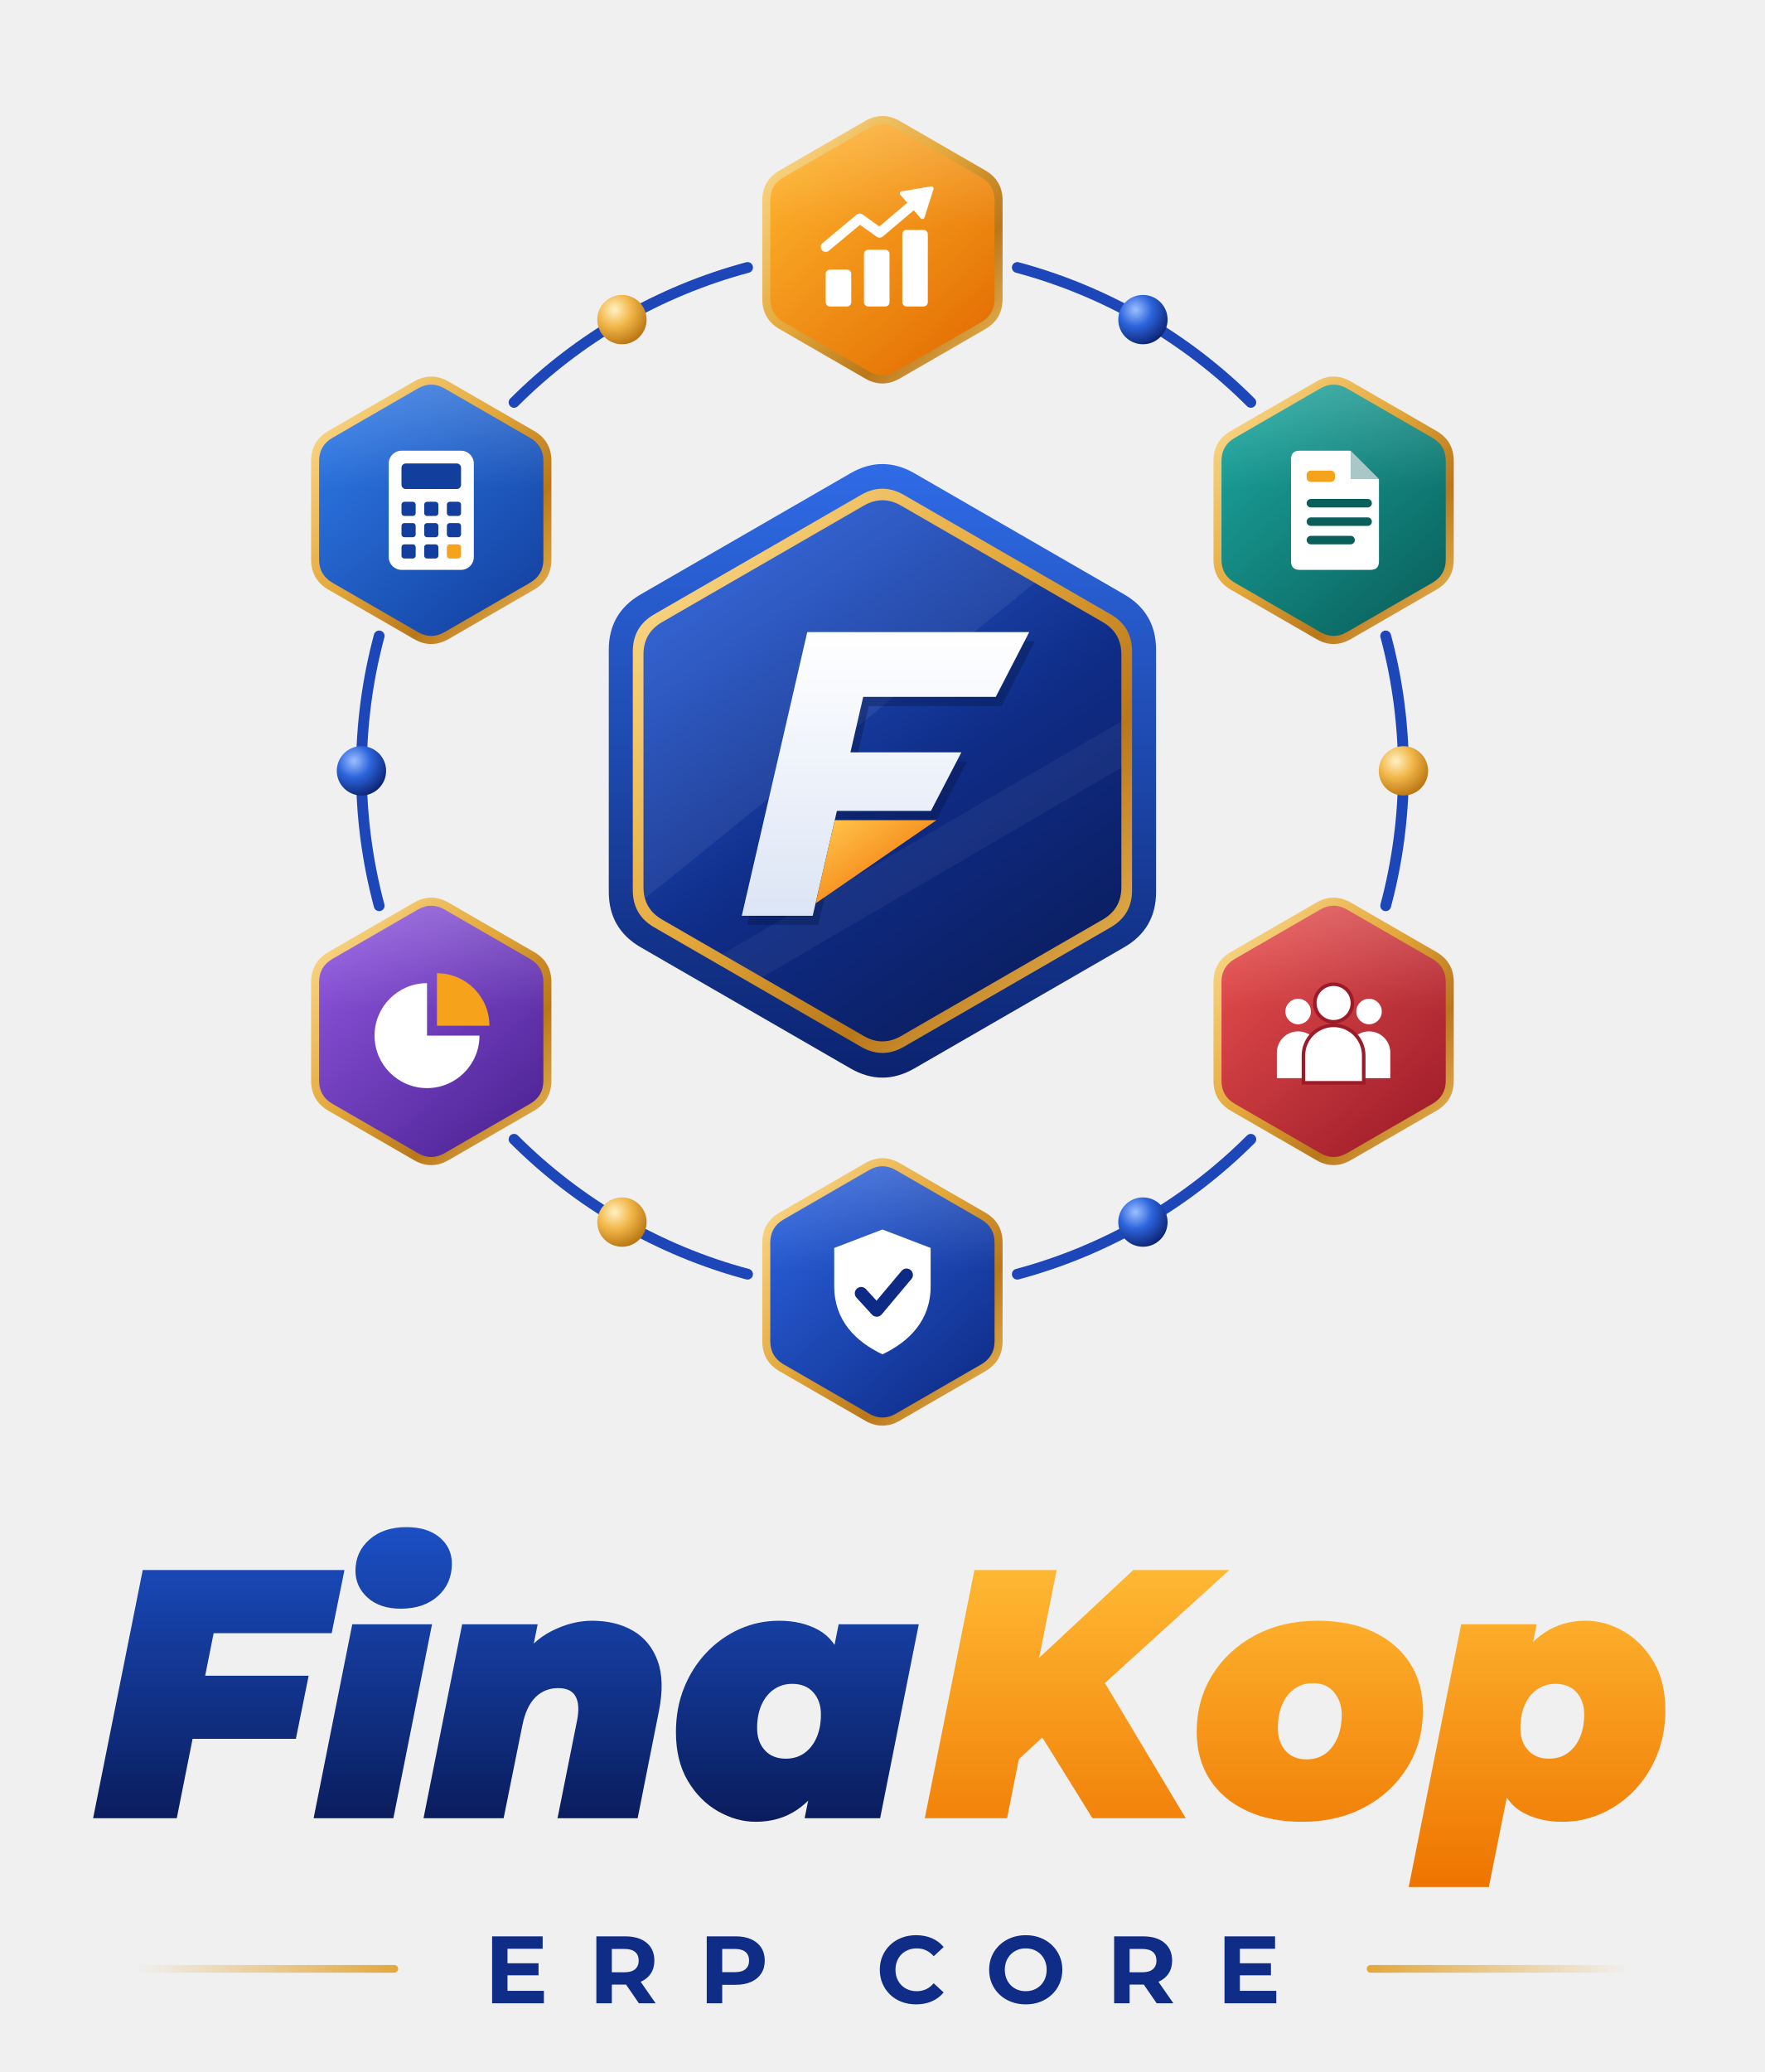
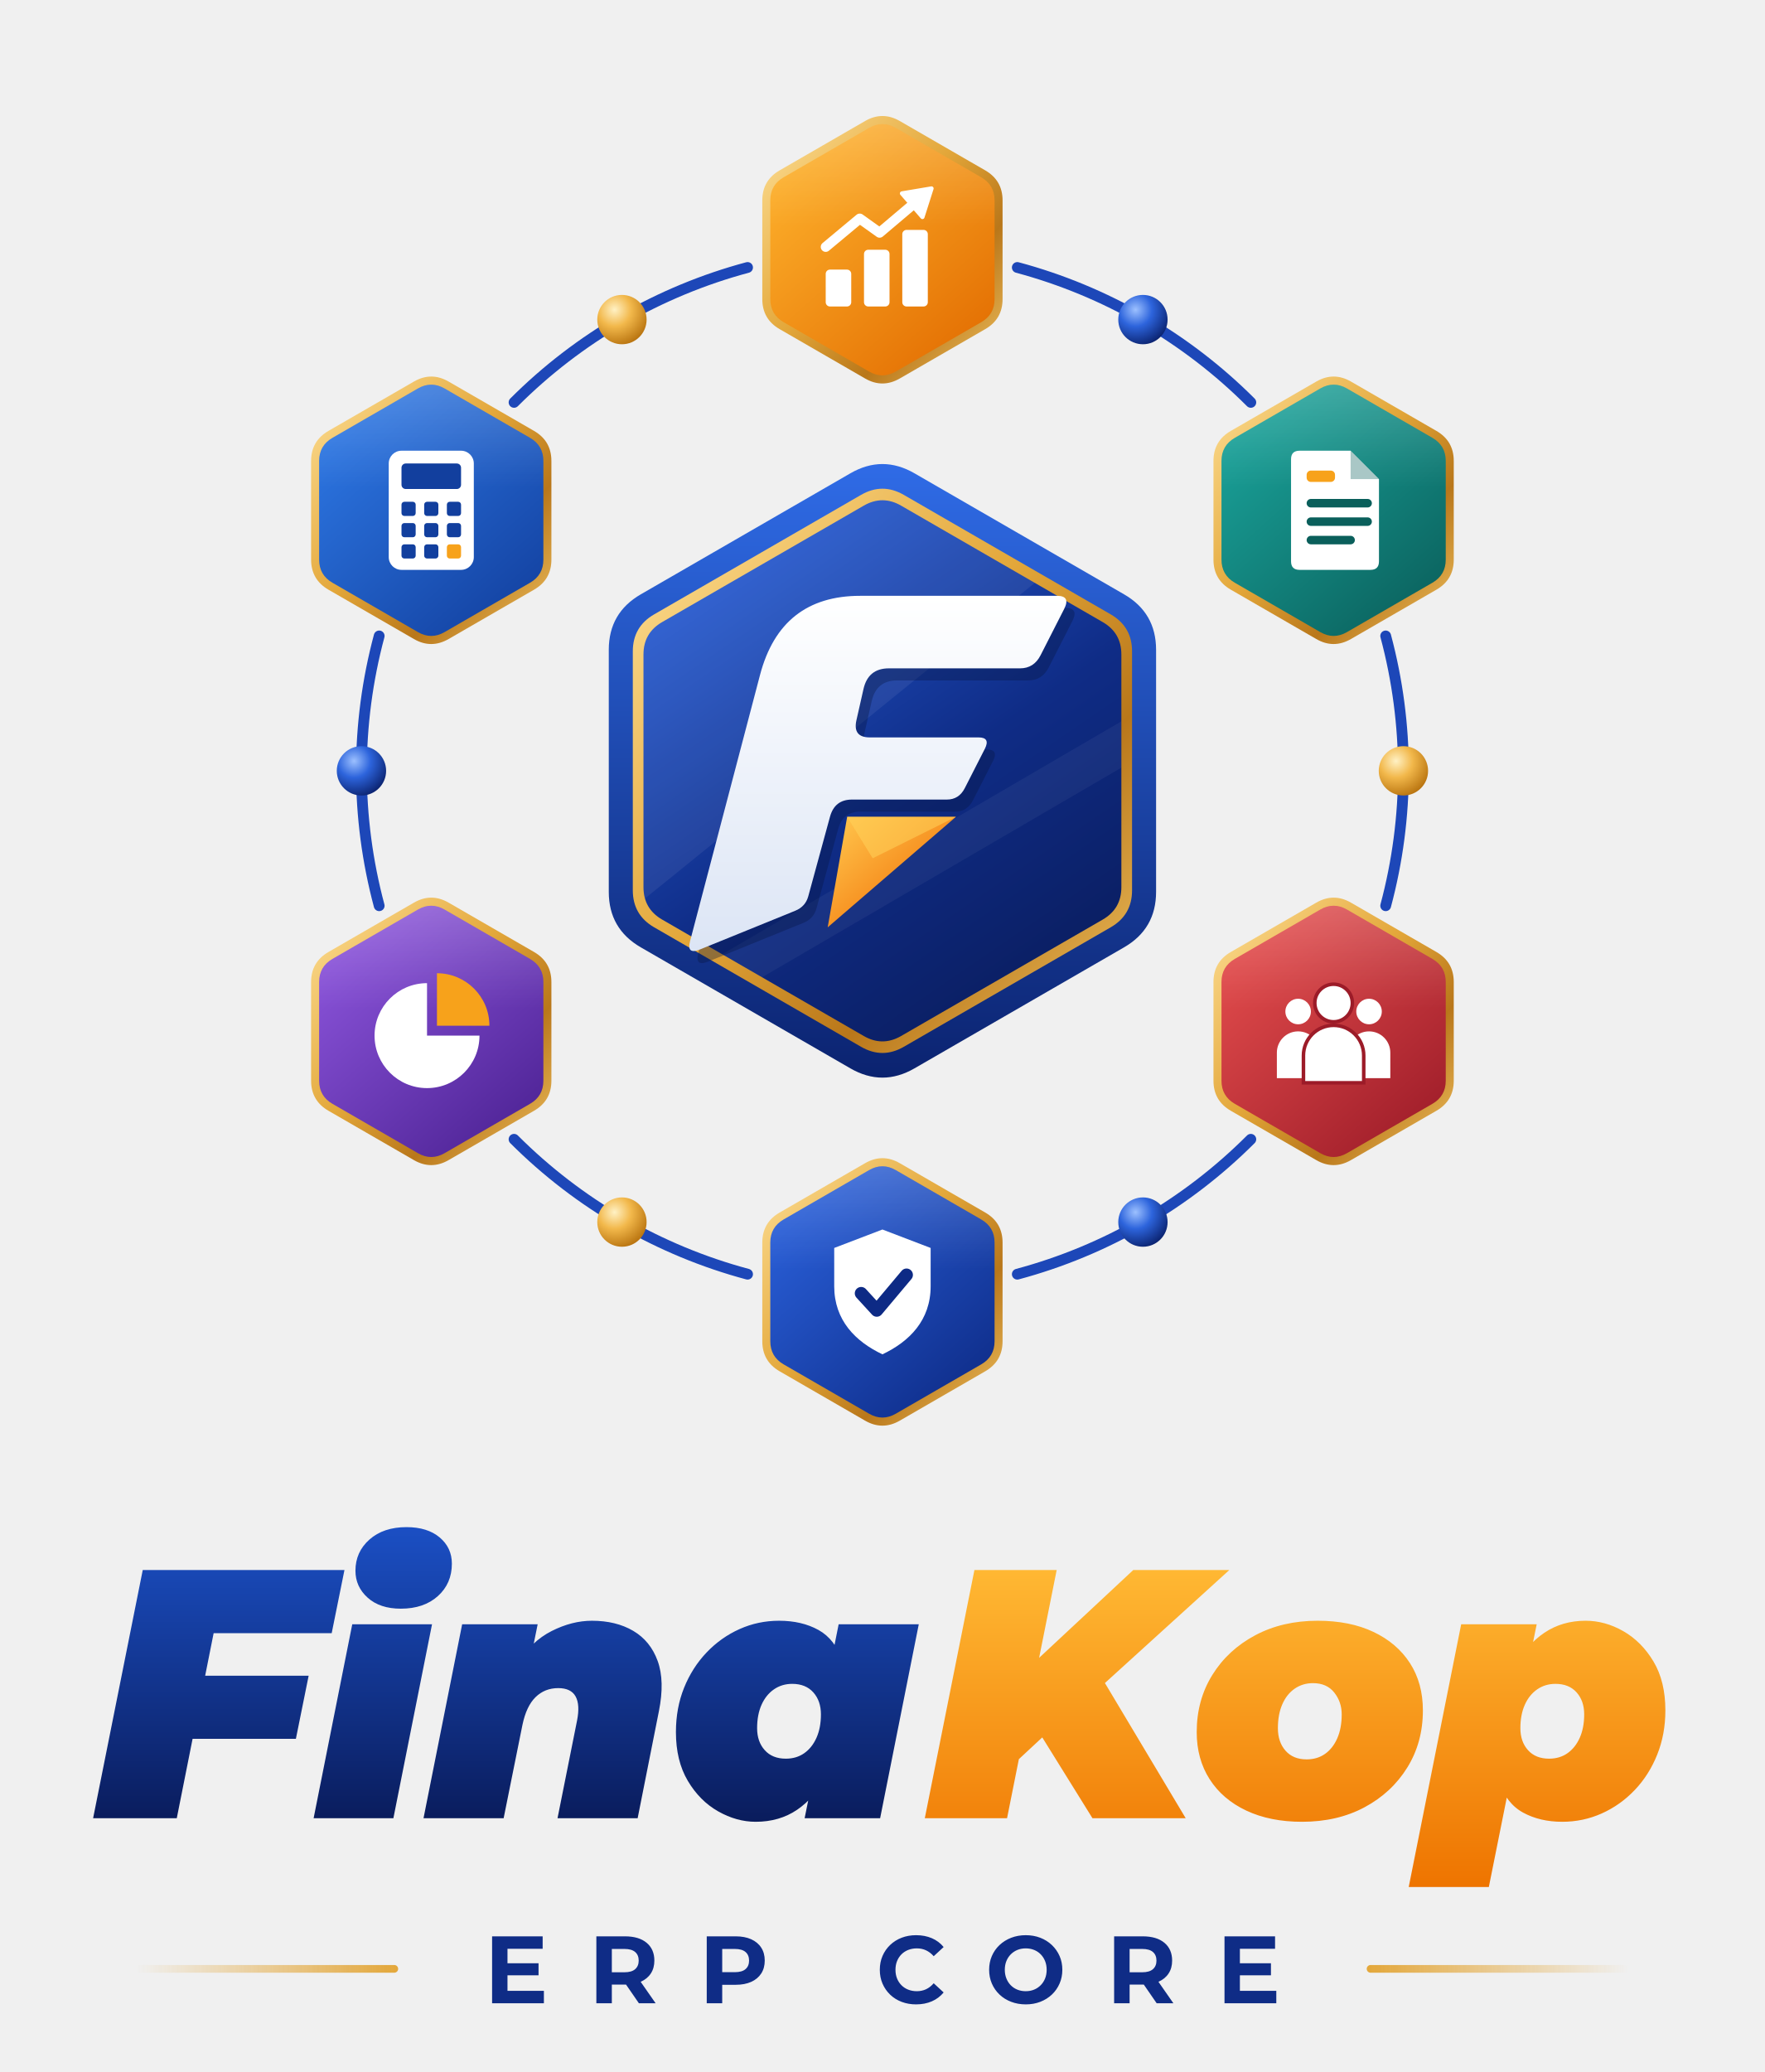
<svg xmlns="http://www.w3.org/2000/svg" viewBox="0 0 1145 1344" width="1145" height="1344">
  <defs>
    <linearGradient id="gGold" x1="0" y1="0" x2="1" y2="1">
      <stop offset="0" stop-color="#FFE29A" />
      <stop offset="0.45" stop-color="#E3A73A" />
      <stop offset="0.7" stop-color="#B9771A" />
      <stop offset="1" stop-color="#F4C766" />
    </linearGradient>
    <linearGradient id="gCore" x1="0.2" y1="0" x2="0.8" y2="1">
      <stop offset="0" stop-color="#2860DA" />
      <stop offset="0.55" stop-color="#0F2C86" />
      <stop offset="1" stop-color="#0A1C5C" />
    </linearGradient>
    <linearGradient id="gCoreRim" x1="0" y1="0" x2="0" y2="1">
      <stop offset="0" stop-color="#2F6BE6" />
      <stop offset="1" stop-color="#0B2370" />
    </linearGradient>
    <linearGradient id="gF" x1="0" y1="0" x2="0" y2="1">
      <stop offset="0" stop-color="#FFFFFF" />
      <stop offset="1" stop-color="#DCE5F5" />
    </linearGradient>
    <linearGradient id="gAcc" x1="0" y1="0" x2="1" y2="1">
      <stop offset="0" stop-color="#FFC24A" />
      <stop offset="1" stop-color="#F06A00" />
    </linearGradient>
    <linearGradient id="gFina" x1="0" y1="0" x2="0" y2="1">
      <stop offset="0" stop-color="#1B4FC4" />
      <stop offset="1" stop-color="#0A1C5C" />
    </linearGradient>
    <linearGradient id="gKop" x1="0" y1="0" x2="0" y2="1">
      <stop offset="0" stop-color="#FFB833" />
      <stop offset="1" stop-color="#EE7400" />
    </linearGradient>
    <linearGradient id="gLineL" x1="0" y1="0" x2="1" y2="0">
      <stop offset="0" stop-color="#E3A73A" stop-opacity="0" />
      <stop offset="1" stop-color="#E3A73A" />
    </linearGradient>
    <linearGradient id="gLineR" x1="0" y1="0" x2="1" y2="0">
      <stop offset="0" stop-color="#E3A73A" />
      <stop offset="1" stop-color="#E3A73A" stop-opacity="0" />
    </linearGradient>
    <radialGradient id="gNodeGold" cx="0.35" cy="0.3" r="0.75">
      <stop offset="0" stop-color="#FFF1C4" />
      <stop offset="0.45" stop-color="#F2B84B" />
      <stop offset="1" stop-color="#B8730F" />
    </radialGradient>
    <radialGradient id="gNodeBlue" cx="0.35" cy="0.3" r="0.75">
      <stop offset="0" stop-color="#9CC0FF" />
      <stop offset="0.45" stop-color="#2D64DC" />
      <stop offset="1" stop-color="#0B2370" />
    </radialGradient>
    <linearGradient id="gShine" x1="0" y1="0" x2="0" y2="1">
      <stop offset="0" stop-color="#FFFFFF" stop-opacity="0.22" />
      <stop offset="1" stop-color="#FFFFFF" stop-opacity="0" />
    </linearGradient>
    <linearGradient id="gS0" x1="0.1" y1="0" x2="0.9" y2="1">
      <stop offset="0" stop-color="#FFB52E" />
      <stop offset="1" stop-color="#E26B00" />
    </linearGradient>
    <linearGradient id="gS1" x1="0.1" y1="0" x2="0.9" y2="1">
      <stop offset="0" stop-color="#1BA79E" />
      <stop offset="1" stop-color="#0A5F5B" />
    </linearGradient>
    <linearGradient id="gS2" x1="0.1" y1="0" x2="0.9" y2="1">
      <stop offset="0" stop-color="#E8504F" />
      <stop offset="1" stop-color="#9C1B28" />
    </linearGradient>
    <linearGradient id="gS3" x1="0.1" y1="0" x2="0.9" y2="1">
      <stop offset="0" stop-color="#2C64E0" />
      <stop offset="1" stop-color="#0D2A85" />
    </linearGradient>
    <linearGradient id="gS4" x1="0.1" y1="0" x2="0.9" y2="1">
      <stop offset="0" stop-color="#9058E0" />
      <stop offset="1" stop-color="#4B2192" />
    </linearGradient>
    <linearGradient id="gS5" x1="0.1" y1="0" x2="0.9" y2="1">
      <stop offset="0" stop-color="#2F7BE8" />
      <stop offset="1" stop-color="#123F9E" />
    </linearGradient>
    <clipPath id="cCore">
      <path d="M512.12,328.00 Q500.00,321.00 487.88,328.00 L357.11,403.50 Q344.98,410.50 344.98,424.50 L344.98,575.50 Q344.98,589.50 357.11,596.50 L487.88,672.00 Q500.00,679.00 512.12,672.00 L642.89,596.50 Q655.02,589.50 655.02,575.50 L655.02,424.50 Q655.02,410.50 642.89,403.50 Z" />
    </clipPath>
    <clipPath id="cS0">
      <path d="M508.66,83.00 Q500.00,78.00 491.34,83.00 L435.91,115.00 Q427.25,120.00 427.25,130.00 L427.25,194.00 Q427.25,204.00 435.91,209.00 L491.34,241.00 Q500.00,246.00 508.66,241.00 L564.09,209.00 Q572.75,204.00 572.75,194.00 L572.75,130.00 Q572.75,120.00 564.09,115.00 Z" />
    </clipPath>
    <clipPath id="cS1">
      <path d="M801.38,252.00 Q792.72,247.00 784.06,252.00 L728.63,284.00 Q719.97,289.00 719.97,299.00 L719.97,363.00 Q719.97,373.00 728.63,378.00 L784.06,410.00 Q792.72,415.00 801.38,410.00 L856.80,378.00 Q865.46,373.00 865.46,363.00 L865.46,299.00 Q865.46,289.00 856.80,284.00 Z" />
    </clipPath>
    <clipPath id="cS2">
      <path d="M801.38,590.00 Q792.72,585.00 784.06,590.00 L728.63,622.00 Q719.97,627.00 719.97,637.00 L719.97,701.00 Q719.97,711.00 728.63,716.00 L784.06,748.00 Q792.72,753.00 801.38,748.00 L856.80,716.00 Q865.46,711.00 865.46,701.00 L865.46,637.00 Q865.46,627.00 856.80,622.00 Z" />
    </clipPath>
    <clipPath id="cS3">
      <path d="M508.66,759.00 Q500.00,754.00 491.34,759.00 L435.91,791.00 Q427.25,796.00 427.25,806.00 L427.25,870.00 Q427.25,880.00 435.91,885.00 L491.34,917.00 Q500.00,922.00 508.66,917.00 L564.09,885.00 Q572.75,880.00 572.75,870.00 L572.75,806.00 Q572.75,796.00 564.09,791.00 Z" />
    </clipPath>
    <clipPath id="cS4">
      <path d="M215.94,590.00 Q207.28,585.00 198.62,590.00 L143.20,622.00 Q134.54,627.00 134.54,637.00 L134.54,701.00 Q134.54,711.00 143.20,716.00 L198.62,748.00 Q207.28,753.00 215.94,748.00 L271.37,716.00 Q280.03,711.00 280.03,701.00 L280.03,637.00 Q280.03,627.00 271.37,622.00 Z" />
    </clipPath>
    <clipPath id="cS5">
      <path d="M215.94,252.00 Q207.28,247.00 198.62,252.00 L143.20,284.00 Q134.54,289.00 134.54,299.00 L134.54,363.00 Q134.54,373.00 143.20,378.00 L198.62,410.00 Q207.28,415.00 215.94,410.00 L271.37,378.00 Q280.03,373.00 280.03,363.00 L280.03,299.00 Q280.03,289.00 271.37,284.00 Z" />
    </clipPath>
  </defs>
  <g transform="translate(72.5,0)">
    <path d="M739.0,261.0 A338,338 0 0 0 587.5,173.5" fill="none" stroke="#1D47B8" stroke-width="7" stroke-linecap="round" />
    <path d="M412.5,173.5 A338,338 0 0 0 261.0,261.0" fill="none" stroke="#1D47B8" stroke-width="7" stroke-linecap="round" />
    <path d="M173.5,412.5 A338,338 0 0 0 173.5,587.5" fill="none" stroke="#1D47B8" stroke-width="7" stroke-linecap="round" />
    <path d="M261.0,739.0 A338,338 0 0 0 412.5,826.5" fill="none" stroke="#1D47B8" stroke-width="7" stroke-linecap="round" />
    <path d="M587.5,826.5 A338,338 0 0 0 739.0,739.0" fill="none" stroke="#1D47B8" stroke-width="7" stroke-linecap="round" />
    <path d="M826.5,587.5 A338,338 0 0 0 826.5,412.5" fill="none" stroke="#1D47B8" stroke-width="7" stroke-linecap="round" />
    <circle cx="838.0" cy="500.0" r="16" fill="url(#gNodeGold)" />
    <circle cx="669.0" cy="207.3" r="16" fill="url(#gNodeBlue)" />
    <circle cx="331.0" cy="207.3" r="16" fill="url(#gNodeGold)" />
    <circle cx="162.0" cy="500.0" r="16" fill="url(#gNodeBlue)" />
    <circle cx="331.0" cy="792.7" r="16" fill="url(#gNodeGold)" />
    <circle cx="669.0" cy="792.7" r="16" fill="url(#gNodeBlue)" />
  </g>
  <g transform="translate(72.5,0)">
    <path d="M520.78,307.00 Q500.00,295.00 479.22,307.00 L343.25,385.50 Q322.46,397.50 322.46,421.50 L322.46,578.50 Q322.46,602.50 343.25,614.50 L479.22,693.00 Q500.00,705.00 520.78,693.00 L656.75,614.50 Q677.54,602.50 677.54,578.50 L677.54,421.50 Q677.54,397.50 656.75,385.50 Z" fill="url(#gCoreRim)" />
    <path d="M513.86,321.00 Q500.00,313.00 486.14,321.00 L351.91,398.50 Q338.05,406.50 338.05,422.50 L338.05,577.50 Q338.05,593.50 351.91,601.50 L486.14,679.00 Q500.00,687.00 513.86,679.00 L648.09,601.50 Q661.95,593.50 661.95,577.50 L661.95,422.50 Q661.95,406.50 648.09,398.50 Z" fill="url(#gGold)" />
    <path d="M512.12,328.00 Q500.00,321.00 487.88,328.00 L357.11,403.50 Q344.98,410.50 344.98,424.50 L344.98,575.50 Q344.98,589.50 357.11,596.50 L487.88,672.00 Q500.00,679.00 512.12,672.00 L642.89,596.50 Q655.02,589.50 655.02,575.50 L655.02,424.50 Q655.02,410.50 642.89,403.50 Z" fill="url(#gCore)" />
    <g clip-path="url(#cCore)">
      <path d="M300,280 L720,280 L300,620 Z" fill="#FFFFFF" opacity="0.07" />
      <path d="M300,675 L720,430 L720,460 L300,705 Z" fill="#FFFFFF" opacity="0.05" />
    </g>
  </g>
  <g transform="translate(72.5,0)">
    <path d="M511.26,78.50 Q500.00,72.00 488.74,78.50 L433.32,110.50 Q422.06,117.00 422.06,130.00 L422.06,194.00 Q422.06,207.00 433.32,213.50 L488.74,245.50 Q500.00,252.00 511.26,245.50 L566.68,213.50 Q577.94,207.00 577.94,194.00 L577.94,130.00 Q577.94,117.00 566.68,110.50 Z" fill="url(#gGold)" />
    <path d="M508.66,83.00 Q500.00,78.00 491.34,83.00 L435.91,115.00 Q427.25,120.00 427.25,130.00 L427.25,194.00 Q427.25,204.00 435.91,209.00 L491.34,241.00 Q500.00,246.00 508.66,241.00 L564.09,209.00 Q572.75,204.00 572.75,194.00 L572.75,130.00 Q572.75,120.00 564.09,115.00 Z" fill="url(#gS0)" />
    <g clip-path="url(#cS0)">
      <rect x="400.0" y="62.0" width="200" height="85" fill="url(#gShine)" />
    </g>
    <g transform="translate(500.0,162.0) scale(0.92)">
      <rect x="-40" y="14" width="18" height="26" rx="3" fill="#FFFFFF" />
      <rect x="-13" y="0" width="18" height="40" rx="3" fill="#FFFFFF" />
      <rect x="14" y="-14" width="18" height="54" rx="3" fill="#FFFFFF" />
      <polyline points="-40,-2 -16,-22 -2,-12 24,-34" fill="none" stroke="#FFFFFF" stroke-width="7" stroke-linecap="round" stroke-linejoin="round" />
      <polygon points="34.6,-43.2 28.2,-23.1 13.8,-39.7" fill="#FFFFFF" stroke="#FFFFFF" stroke-width="3" stroke-linejoin="round" />
    </g>
  </g>
  <g transform="translate(72.5,0)">
    <path d="M803.97,247.50 Q792.72,241.00 781.46,247.50 L726.03,279.50 Q714.77,286.00 714.77,299.00 L714.77,363.00 Q714.77,376.00 726.03,382.50 L781.46,414.50 Q792.72,421.00 803.97,414.50 L859.40,382.50 Q870.66,376.00 870.66,363.00 L870.66,299.00 Q870.66,286.00 859.40,279.50 Z" fill="url(#gGold)" />
    <path d="M801.38,252.00 Q792.72,247.00 784.06,252.00 L728.63,284.00 Q719.97,289.00 719.97,299.00 L719.97,363.00 Q719.97,373.00 728.63,378.00 L784.06,410.00 Q792.72,415.00 801.38,410.00 L856.80,378.00 Q865.46,373.00 865.46,363.00 L865.46,299.00 Q865.46,289.00 856.80,284.00 Z" fill="url(#gS1)" />
    <g clip-path="url(#cS1)">
      <rect x="692.7" y="231.0" width="200" height="85" fill="url(#gShine)" />
    </g>
    <g transform="translate(792.7,331.0) scale(0.92)">
      <path d="M-30,-36 Q-30,-42 -24,-42 H12 L32,-22 V36 Q32,42 26,42 H-24 Q-30,42 -30,36 Z" fill="#FFFFFF" />
      <path d="M12,-42 V-22 H32 Z" fill="#0A5F5B" opacity="0.35" />
      <rect x="-19" y="-8" width="46" height="6" rx="3" fill="#0A5F5B" />
      <rect x="-19" y="5" width="46" height="6" rx="3" fill="#0A5F5B" />
      <rect x="-19" y="18" width="34" height="6" rx="3" fill="#0A5F5B" />
      <rect x="-19" y="-28" width="20" height="8" rx="3" fill="#F7A21B" />
    </g>
  </g>
  <g transform="translate(72.5,0)">
    <path d="M803.97,585.50 Q792.72,579.00 781.46,585.50 L726.03,617.50 Q714.77,624.00 714.77,637.00 L714.77,701.00 Q714.77,714.00 726.03,720.50 L781.46,752.50 Q792.72,759.00 803.97,752.50 L859.40,720.50 Q870.66,714.00 870.66,701.00 L870.66,637.00 Q870.66,624.00 859.40,617.50 Z" fill="url(#gGold)" />
    <path d="M801.38,590.00 Q792.72,585.00 784.06,590.00 L728.63,622.00 Q719.97,627.00 719.97,637.00 L719.97,701.00 Q719.97,711.00 728.63,716.00 L784.06,748.00 Q792.72,753.00 801.38,748.00 L856.80,716.00 Q865.46,711.00 865.46,701.00 L865.46,637.00 Q865.46,627.00 856.80,622.00 Z" fill="url(#gS2)" />
    <g clip-path="url(#cS2)">
      <rect x="692.7" y="569.0" width="200" height="85" fill="url(#gShine)" />
    </g>
    <g transform="translate(792.7,669.0) scale(0.92)">
      <circle cx="-25" cy="-14" r="9" fill="#FFFFFF" />
      <path d="M-40,33 L-40,15 A15,15 0 0 1 -10,15 L-10,33 Z" fill="#FFFFFF" />
      <circle cx="25" cy="-14" r="9" fill="#FFFFFF" />
      <path d="M10,33 L10,15 A15,15 0 0 1 40,15 L40,33 Z" fill="#FFFFFF" />
      <g stroke="#9C1B28" stroke-width="5">
        <circle cx="0" cy="-20" r="12" fill="#FFFFFF" />
        <path d="M-20,35 L-20,17 A20,20 0 0 1 20,17 L20,35 Z" fill="#FFFFFF" />
      </g>
      <circle cx="0" cy="-20" r="12" fill="#FFFFFF" />
      <path d="M-20,35 L-20,17 A20,20 0 0 1 20,17 L20,35 Z" fill="#FFFFFF" />
    </g>
  </g>
  <g transform="translate(72.5,0)">
    <path d="M511.26,754.50 Q500.00,748.00 488.74,754.50 L433.32,786.50 Q422.06,793.00 422.06,806.00 L422.06,870.00 Q422.06,883.00 433.32,889.50 L488.74,921.50 Q500.00,928.00 511.26,921.50 L566.68,889.50 Q577.94,883.00 577.94,870.00 L577.94,806.00 Q577.94,793.00 566.68,786.50 Z" fill="url(#gGold)" />
    <path d="M508.66,759.00 Q500.00,754.00 491.34,759.00 L435.91,791.00 Q427.25,796.00 427.25,806.00 L427.25,870.00 Q427.25,880.00 435.91,885.00 L491.34,917.00 Q500.00,922.00 508.66,917.00 L564.09,885.00 Q572.75,880.00 572.75,870.00 L572.75,806.00 Q572.75,796.00 564.09,791.00 Z" fill="url(#gS3)" />
    <g clip-path="url(#cS3)">
      <rect x="400.0" y="738.0" width="200" height="85" fill="url(#gShine)" />
    </g>
    <g transform="translate(500.0,838.0) scale(0.92)">
      <path d="M0,-44 L34,-31 V-4 C34,20 19,35 0,44 C-19,35 -34,20 -34,-4 V-31 Z" fill="#FFFFFF" />
      <polyline points="-15,1 -4,13 17,-12" fill="none" stroke="#0D2A85" stroke-width="9" stroke-linecap="round" stroke-linejoin="round" />
    </g>
  </g>
  <g transform="translate(72.5,0)">
    <path d="M218.54,585.50 Q207.28,579.00 196.03,585.50 L140.60,617.50 Q129.34,624.00 129.34,637.00 L129.34,701.00 Q129.34,714.00 140.60,720.50 L196.03,752.50 Q207.28,759.00 218.54,752.50 L273.97,720.50 Q285.23,714.00 285.23,701.00 L285.23,637.00 Q285.23,624.00 273.97,617.50 Z" fill="url(#gGold)" />
    <path d="M215.94,590.00 Q207.28,585.00 198.62,590.00 L143.20,622.00 Q134.54,627.00 134.54,637.00 L134.54,701.00 Q134.54,711.00 143.20,716.00 L198.62,748.00 Q207.28,753.00 215.94,748.00 L271.37,716.00 Q280.03,711.00 280.03,701.00 L280.03,637.00 Q280.03,627.00 271.37,622.00 Z" fill="url(#gS4)" />
    <g clip-path="url(#cS4)">
      <rect x="107.3" y="569.0" width="200" height="85" fill="url(#gShine)" />
    </g>
    <g transform="translate(207.3,669.0) scale(0.92)">
      <path d="M-3,3 L-3,-34 A37,37 0 1 0 34,3 Z" fill="#FFFFFF" />
      <path d="M4,-4 L4,-41 A37,37 0 0 1 41,-4 Z" fill="#F7A21B" />
    </g>
  </g>
  <g transform="translate(72.5,0)">
    <path d="M218.54,247.50 Q207.28,241.00 196.03,247.50 L140.60,279.50 Q129.34,286.00 129.34,299.00 L129.34,363.00 Q129.34,376.00 140.60,382.50 L196.03,414.50 Q207.28,421.00 218.54,414.50 L273.97,382.50 Q285.23,376.00 285.23,363.00 L285.23,299.00 Q285.23,286.00 273.97,279.50 Z" fill="url(#gGold)" />
    <path d="M215.94,252.00 Q207.28,247.00 198.62,252.00 L143.20,284.00 Q134.54,289.00 134.54,299.00 L134.54,363.00 Q134.54,373.00 143.20,378.00 L198.62,410.00 Q207.28,415.00 215.94,410.00 L271.37,378.00 Q280.03,373.00 280.03,363.00 L280.03,299.00 Q280.03,289.00 271.37,284.00 Z" fill="url(#gS5)" />
    <g clip-path="url(#cS5)">
      <rect x="107.3" y="231.0" width="200" height="85" fill="url(#gShine)" />
    </g>
    <g transform="translate(207.3,331.0) scale(0.92)">
      <rect x="-30" y="-42" width="60" height="84" rx="9" fill="#FFFFFF" />
      <rect x="-21" y="-33" width="42" height="18" rx="3" fill="#123F9E" />
      <rect x="-21" y="-6" width="10" height="10" rx="2" fill="#123F9E" />
      <rect x="-5" y="-6" width="10" height="10" rx="2" fill="#123F9E" />
      <rect x="11" y="-6" width="10" height="10" rx="2" fill="#123F9E" />
      <rect x="-21" y="9" width="10" height="10" rx="2" fill="#123F9E" />
      <rect x="-5" y="9" width="10" height="10" rx="2" fill="#123F9E" />
      <rect x="11" y="9" width="10" height="10" rx="2" fill="#123F9E" />
      <rect x="-21" y="24" width="10" height="10" rx="2" fill="#123F9E" />
      <rect x="-5" y="24" width="10" height="10" rx="2" fill="#123F9E" />
      <rect x="11" y="24" width="10" height="10" rx="2" fill="#F7A21B" />
    </g>
  </g>
  <g transform="translate(72.5,0)">
-     <g transform="translate(496,502) skewX(-13)">
-       <path d="M-66,-92 H-20 V92 H-66 Z M-20,-92 H78 L66,-50 H-20 Z M-20,-14 H52 L41,24 H-20 Z" fill="#06143F" opacity="0.35" transform="translate(5,6)" />
-       <path d="M-66,-92 H-20 V92 H-66 Z M-20,-92 H78 L66,-50 H-20 Z M-20,-14 H52 L41,24 H-20 Z" fill="url(#gF)" />
-       <path d="M-20,30 H46 L-20,84 Z" fill="url(#gAcc)" />
+     <g transform="translate(498,494) scale(1.12) skewX(-10)">
+       <path d="M-77.97,-50.17 Q-74,-96 -28.00,-96.00 L86.00,-96.00 Q94,-96 91.47,-88.41 L82.53,-61.59 Q80,-54 72.00,-54.00 L-4.00,-54.00 Q-16,-54 -16.60,-42.01 L-17.50,-23.99 Q-18,-14 -8.00,-14.00 L55.00,-14.00 Q62,-14 59.79,-7.36 L52.21,15.36 Q50,22 43.00,22.00 L-12.00,22.00 Q-22,22 -22.96,31.95 L-27.42,78.03 Q-28,84 -33.50,86.40 L-84.67,108.79 Q-92,112 -91.31,104.03 Z" fill="#06143F" opacity="0.35" transform="translate(6,7)" />
+       <path d="M-77.97,-50.17 Q-74,-96 -28.00,-96.00 L86.00,-96.00 Q94,-96 91.47,-88.41 L82.53,-61.59 Q80,-54 72.00,-54.00 L-4.00,-54.00 Q-16,-54 -16.60,-42.01 L-17.50,-23.99 Q-18,-14 -8.00,-14.00 L55.00,-14.00 Q62,-14 59.79,-7.36 L52.21,15.36 Q50,22 43.00,22.00 L-12.00,22.00 Q-22,22 -22.96,31.95 L-27.42,78.03 Q-28,84 -33.50,86.40 L-84.67,108.79 Q-92,112 -91.31,104.03 Z" fill="url(#gF)" />
+       <path d="M-13,32 H50 L-13,96 Z" fill="url(#gAcc)" />
+       <path d="M-13,32 H50 L6,56 Z" fill="#FFD25A" opacity="0.55" />
    </g>
  </g>
  <path d="M129.405 1086.94H200.245L191.965 1127.88H121.355ZM114.685 1179.4H60.405L92.605 1018.4H223.475L215.195 1059.34H138.605Z M203.465 1179.4 228.535 1053.59H280.285L255.215 1179.4ZM260.045 1043.47Q246.475 1043.47 238.54 1036.34Q230.605 1029.21 230.605 1018.86Q230.605 1006.67 239.69 998.62Q248.775 990.57 263.725 990.57Q277.295 990.57 285.23 997.24Q293.165 1003.91 293.165 1014.26Q293.165 1027.14 284.08 1035.305Q274.995 1043.47 260.045 1043.47Z M384.015 1051.29Q399.655 1051.29 410.81 1057.845Q421.965 1064.4 426.68 1077.395Q431.395 1090.39 427.485 1109.94L413.685 1179.4H361.705L374.355 1116.15Q376.425 1105.8 373.435 1100.395Q370.445 1094.99 362.165 1094.99Q353.425 1094.99 347.445 1100.855Q341.465 1106.72 338.935 1118.91L326.745 1179.4H274.765L299.835 1053.59H348.825L341.695 1088.78L335.715 1079.12Q344.685 1064.63 357.91 1057.96Q371.135 1051.29 384.015 1051.29Z M490.275 1181.7Q477.855 1181.7 465.895 1174.915Q453.935 1168.13 446.23 1155.135Q438.525 1142.14 438.525 1123.51Q438.525 1107.87 443.815 1094.76Q449.105 1081.65 458.42 1071.875Q467.735 1062.1 479.81 1056.695Q491.885 1051.29 505.455 1051.29Q520.175 1051.29 530.985 1057.27Q541.795 1063.25 546.51 1077.395Q551.225 1091.54 547.315 1116.38Q544.095 1136.62 536.39 1151.34Q528.685 1166.06 517.185 1173.88Q505.685 1181.7 490.275 1181.7ZM509.825 1140.76Q516.725 1140.76 521.785 1137.195Q526.845 1133.63 529.72 1127.19Q532.595 1120.75 532.595 1112.01Q532.595 1103.27 527.65 1097.75Q522.705 1092.23 513.965 1092.23Q507.295 1092.23 502.12 1095.795Q496.945 1099.36 494.07 1105.8Q491.195 1112.24 491.195 1120.98Q491.195 1129.72 496.14 1135.24Q501.085 1140.76 509.825 1140.76ZM522.015 1179.4 525.465 1162.38 533.975 1116.38 540.645 1070.84 544.095 1053.59H596.075L571.005 1179.4Z" fill="url(#gFina)" />
  <path d="M655.415 1146.28 663.465 1085.33 735.225 1018.4H797.555L714.985 1093.38L678.185 1125.12ZM599.985 1179.4 632.185 1018.4H685.545L653.345 1179.4ZM708.775 1179.4 669.905 1116.84 710.155 1080.5 769.265 1179.4Z M844.705 1181.7Q824.005 1181.7 808.595 1174.455Q793.185 1167.21 784.79 1154.1Q776.395 1140.99 776.395 1123.51Q776.395 1102.81 786.515 1086.48Q796.635 1070.15 814.345 1060.72Q832.055 1051.29 854.825 1051.29Q875.755 1051.29 891.05 1058.535Q906.345 1065.78 914.74 1078.775Q923.135 1091.77 923.135 1109.48Q923.135 1130.18 913.015 1146.51Q902.895 1162.84 885.3 1172.27Q867.705 1181.7 844.705 1181.7ZM847.695 1141.22Q854.595 1141.22 859.655 1137.655Q864.715 1134.09 867.59 1127.535Q870.465 1120.98 870.465 1112.01Q870.465 1103.96 865.635 1097.865Q860.805 1091.77 851.835 1091.77Q845.165 1091.77 839.99 1095.335Q834.815 1098.9 831.94 1105.455Q829.065 1112.01 829.065 1120.98Q829.065 1129.95 834.01 1135.585Q838.955 1141.22 847.695 1141.22Z M1013.525 1181.7Q999.035 1181.7 988.11 1175.72Q977.185 1169.74 972.47 1155.48Q967.755 1141.22 971.665 1116.61Q975.115 1096.14 982.705 1081.535Q990.295 1066.93 1001.91 1059.11Q1013.525 1051.29 1028.705 1051.29Q1041.355 1051.29 1053.2 1058.075Q1065.045 1064.86 1072.75 1077.74Q1080.455 1090.62 1080.455 1109.48Q1080.455 1124.89 1075.165 1138.115Q1069.875 1151.34 1060.56 1161.115Q1051.245 1170.89 1039.17 1176.295Q1027.095 1181.7 1013.525 1181.7ZM913.935 1224.02 947.975 1053.59H996.965L993.515 1070.61L985.005 1116.61L978.335 1162.15L965.915 1224.02ZM1005.015 1140.76Q1011.915 1140.76 1016.975 1137.195Q1022.035 1133.63 1024.91 1127.19Q1027.785 1120.75 1027.785 1112.01Q1027.785 1103.27 1022.84 1097.75Q1017.895 1092.23 1009.155 1092.23Q1002.485 1092.23 997.31 1095.795Q992.135 1099.36 989.26 1105.8Q986.385 1112.24 986.385 1120.98Q986.385 1129.72 991.33 1135.24Q996.275 1140.76 1005.015 1140.76Z" fill="url(#gKop)" />
  <path d="M319.261 1299.4V1256.0H352.059V1264.06H329.243V1291.34H352.865V1299.4ZM328.499 1281.296V1273.484H349.393V1281.296Z M386.903 1299.4V1256.0H405.441Q414.493 1256.0 419.515 1260.185Q424.537 1264.37 424.537 1271.748Q424.537 1276.584 422.243 1280.087Q419.949 1283.59 415.733 1285.45Q411.517 1287.31 405.689 1287.31H392.483L396.947 1282.908V1299.4ZM414.493 1299.4 403.643 1283.652H414.369L425.343 1299.4ZM396.947 1284.024 392.483 1279.312H405.131Q409.781 1279.312 412.075 1277.297Q414.369 1275.282 414.369 1271.748Q414.369 1268.152 412.075 1266.168Q409.781 1264.184 405.131 1264.184H392.483L396.947 1259.41Z M458.513 1299.4V1256.0H477.299Q483.127 1256.0 487.343 1257.891Q491.559 1259.782 493.853 1263.316Q496.147 1266.85 496.147 1271.748Q496.147 1276.584 493.853 1280.118Q491.559 1283.652 487.343 1285.543Q483.127 1287.434 477.299 1287.434H464.093L468.557 1282.908V1299.4ZM468.557 1284.024 464.093 1279.25H476.741Q481.391 1279.25 483.685 1277.266Q485.979 1275.282 485.979 1271.748Q485.979 1268.152 483.685 1266.168Q481.391 1264.184 476.741 1264.184H464.093L468.557 1259.41Z  M594.293 1300.144Q589.271 1300.144 584.962 1298.501Q580.653 1296.858 577.491 1293.82Q574.329 1290.782 572.562 1286.69Q570.795 1282.598 570.795 1277.7Q570.795 1272.802 572.562 1268.71Q574.329 1264.618 577.522 1261.58Q580.715 1258.542 584.993 1256.899Q589.271 1255.256 594.355 1255.256Q599.997 1255.256 604.554 1257.209Q609.111 1259.162 612.211 1262.944L605.763 1268.896Q603.531 1266.354 600.803 1265.083Q598.075 1263.812 594.851 1263.812Q591.813 1263.812 589.271 1264.804Q586.729 1265.796 584.869 1267.656Q583.009 1269.516 581.986 1272.058Q580.963 1274.6 580.963 1277.7Q580.963 1280.8 581.986 1283.342Q583.009 1285.884 584.869 1287.744Q586.729 1289.604 589.271 1290.596Q591.813 1291.588 594.851 1291.588Q598.075 1291.588 600.803 1290.317Q603.531 1289.046 605.763 1286.442L612.211 1292.394Q609.111 1296.176 604.554 1298.16Q599.997 1300.144 594.293 1300.144Z M665.531 1300.144Q660.385 1300.144 656.014 1298.47Q651.643 1296.796 648.45 1293.758Q645.257 1290.72 643.49 1286.628Q641.723 1282.536 641.723 1277.7Q641.723 1272.864 643.49 1268.772Q645.257 1264.68 648.481 1261.642Q651.705 1258.604 656.045 1256.93Q660.385 1255.256 665.469 1255.256Q670.615 1255.256 674.924 1256.93Q679.233 1258.604 682.426 1261.642Q685.619 1264.68 687.417 1268.741Q689.215 1272.802 689.215 1277.7Q689.215 1282.536 687.417 1286.659Q685.619 1290.782 682.426 1293.789Q679.233 1296.796 674.924 1298.47Q670.615 1300.144 665.531 1300.144ZM665.469 1291.588Q668.383 1291.588 670.832 1290.596Q673.281 1289.604 675.141 1287.744Q677.001 1285.884 678.024 1283.342Q679.047 1280.8 679.047 1277.7Q679.047 1274.6 678.024 1272.058Q677.001 1269.516 675.172 1267.656Q673.343 1265.796 670.863 1264.804Q668.383 1263.812 665.469 1263.812Q662.555 1263.812 660.106 1264.804Q657.657 1265.796 655.797 1267.656Q653.937 1269.516 652.914 1272.058Q651.891 1274.6 651.891 1277.7Q651.891 1280.738 652.914 1283.311Q653.937 1285.884 655.766 1287.744Q657.595 1289.604 660.075 1290.596Q662.555 1291.588 665.469 1291.588Z M722.819 1299.4V1256.0H741.357Q750.409 1256.0 755.431 1260.185Q760.453 1264.37 760.453 1271.748Q760.453 1276.584 758.159 1280.087Q755.865 1283.59 751.649 1285.45Q747.433 1287.31 741.605 1287.31H728.399L732.863 1282.908V1299.4ZM750.409 1299.4 739.559 1283.652H750.285L761.259 1299.4ZM732.863 1284.024 728.399 1279.312H741.047Q745.697 1279.312 747.991 1277.297Q750.285 1275.282 750.285 1271.748Q750.285 1268.152 747.991 1266.168Q745.697 1264.184 741.047 1264.184H728.399L732.863 1259.41Z M794.429 1299.4V1256.0H827.227V1264.06H804.411V1291.34H828.033V1299.4ZM803.667 1281.296V1273.484H824.561V1281.296Z" fill="#0F2C86" />
  <rect x="88.3" y="1274.6" width="170" height="5" rx="2.5" fill="url(#gLineL)" />
  <rect x="886.7" y="1274.6" width="170" height="5" rx="2.5" fill="url(#gLineR)" />
</svg>
